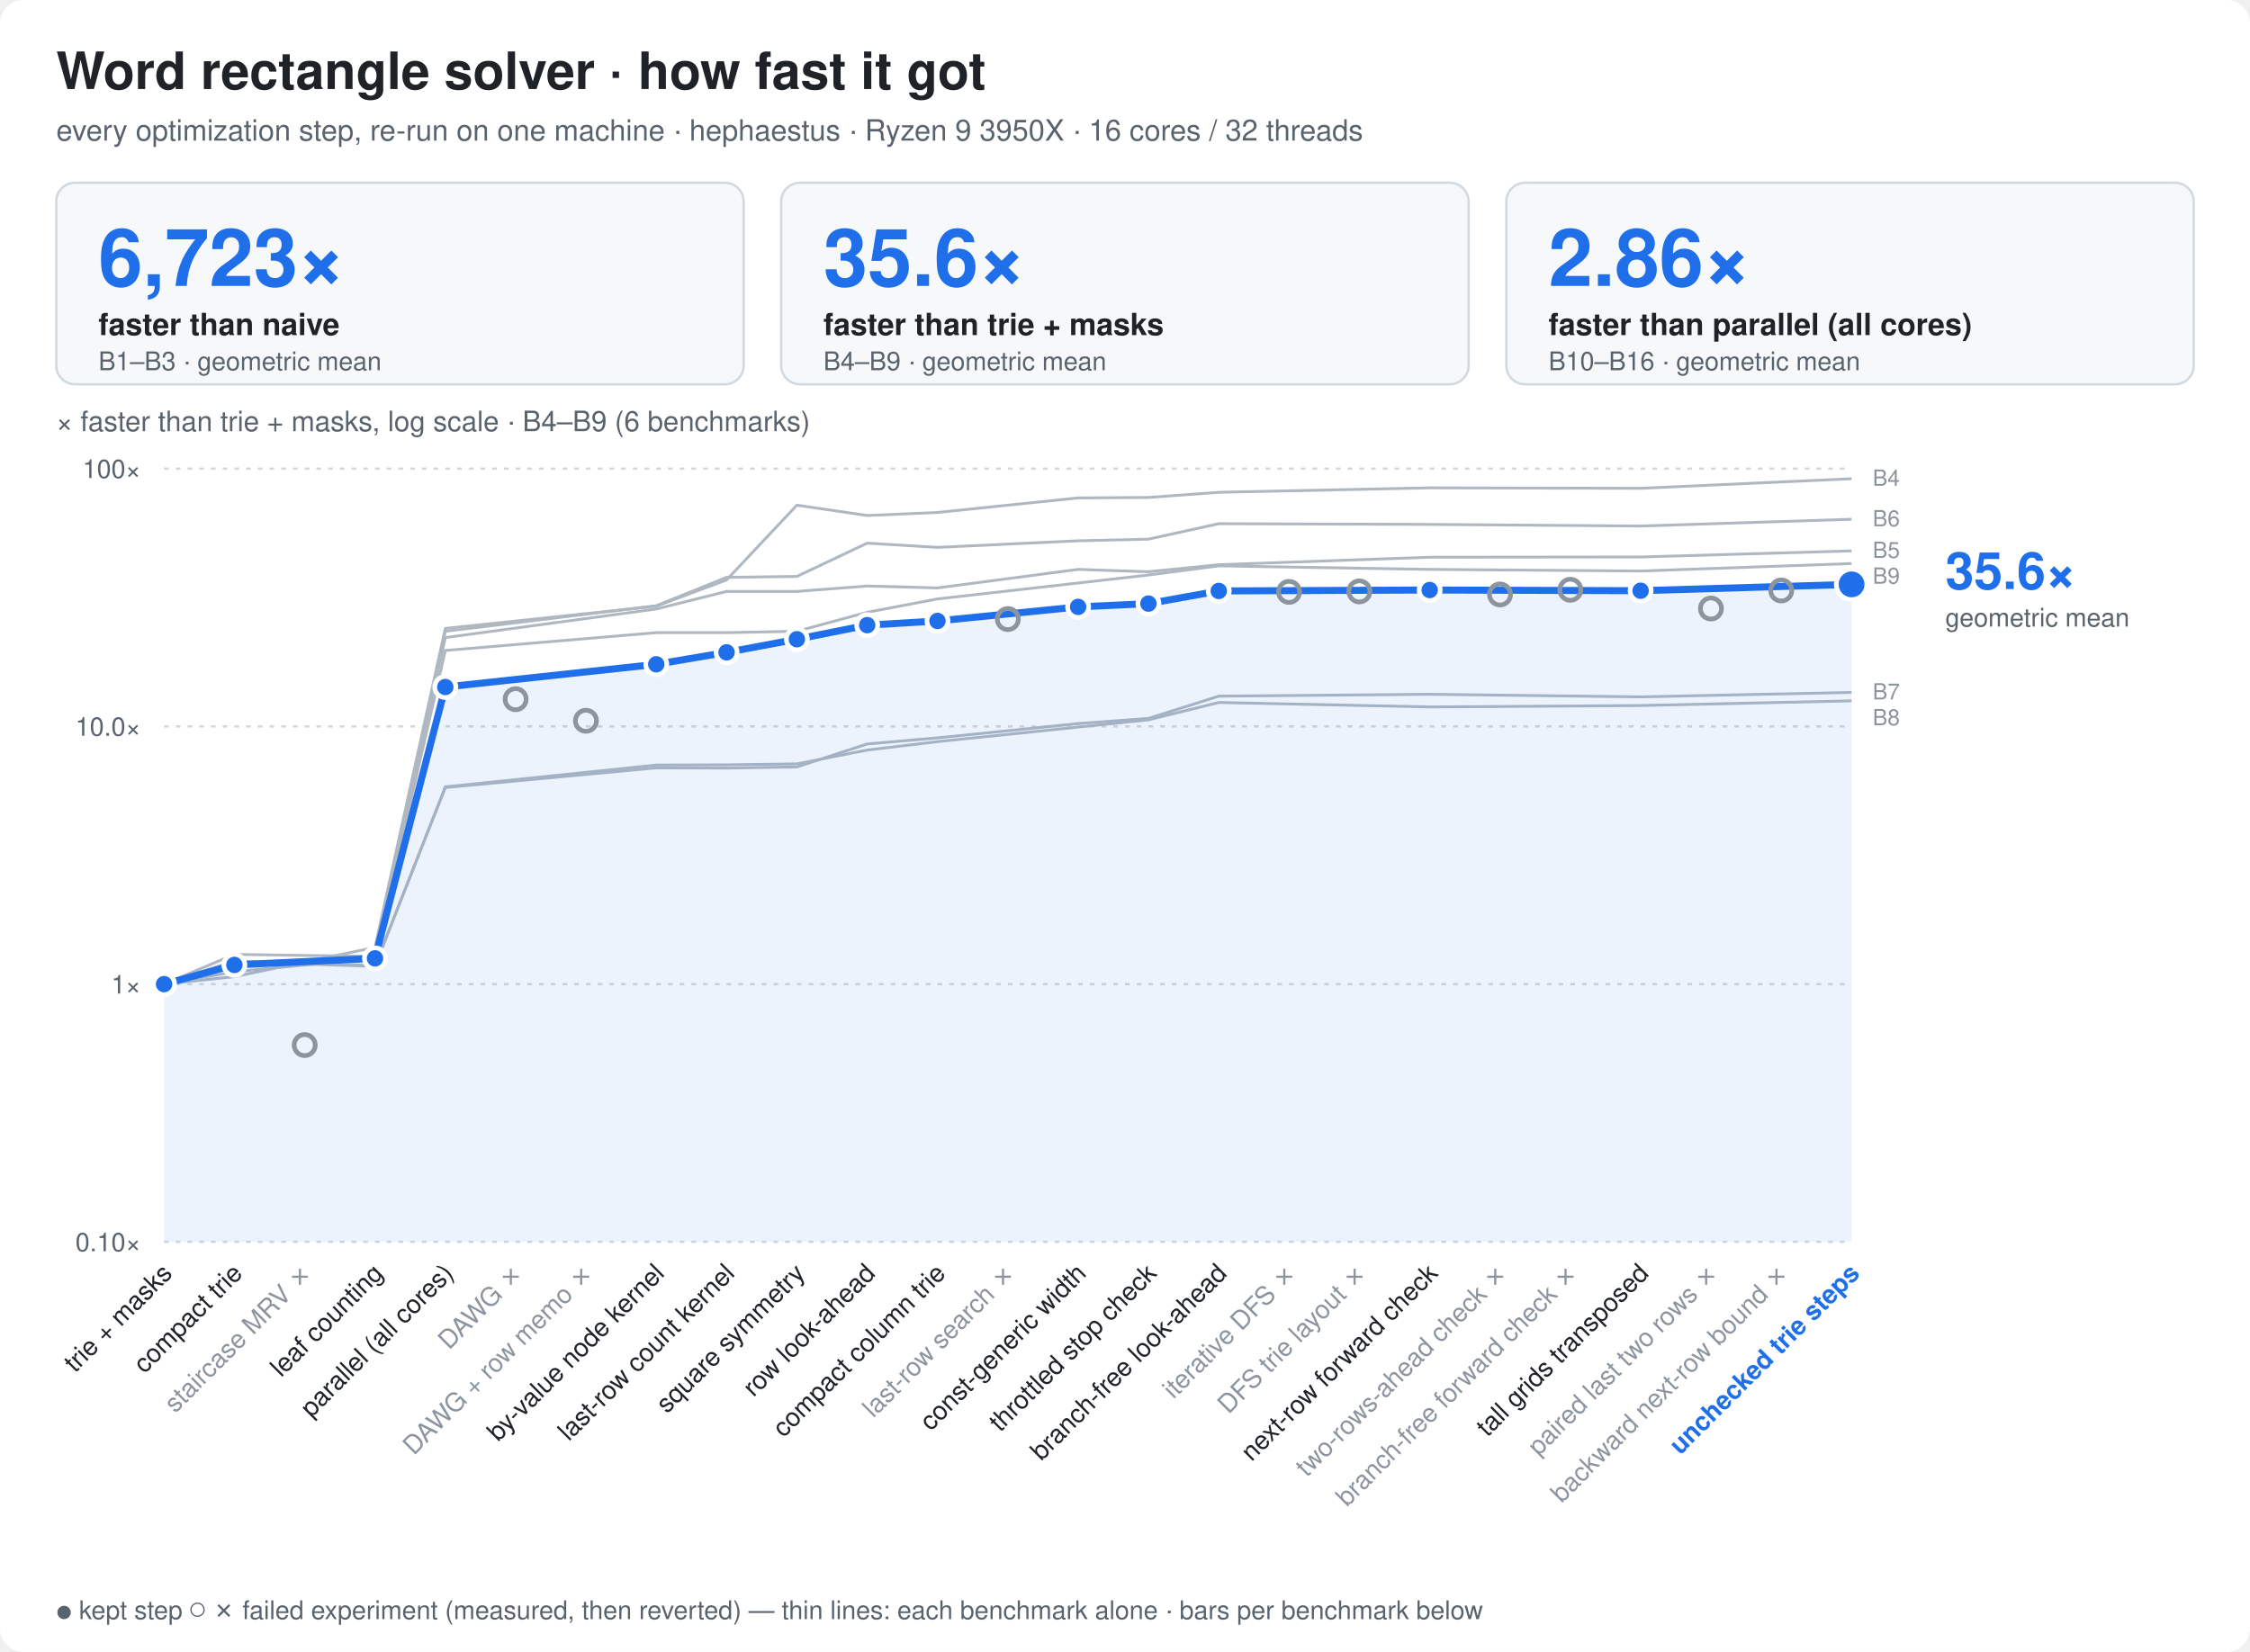
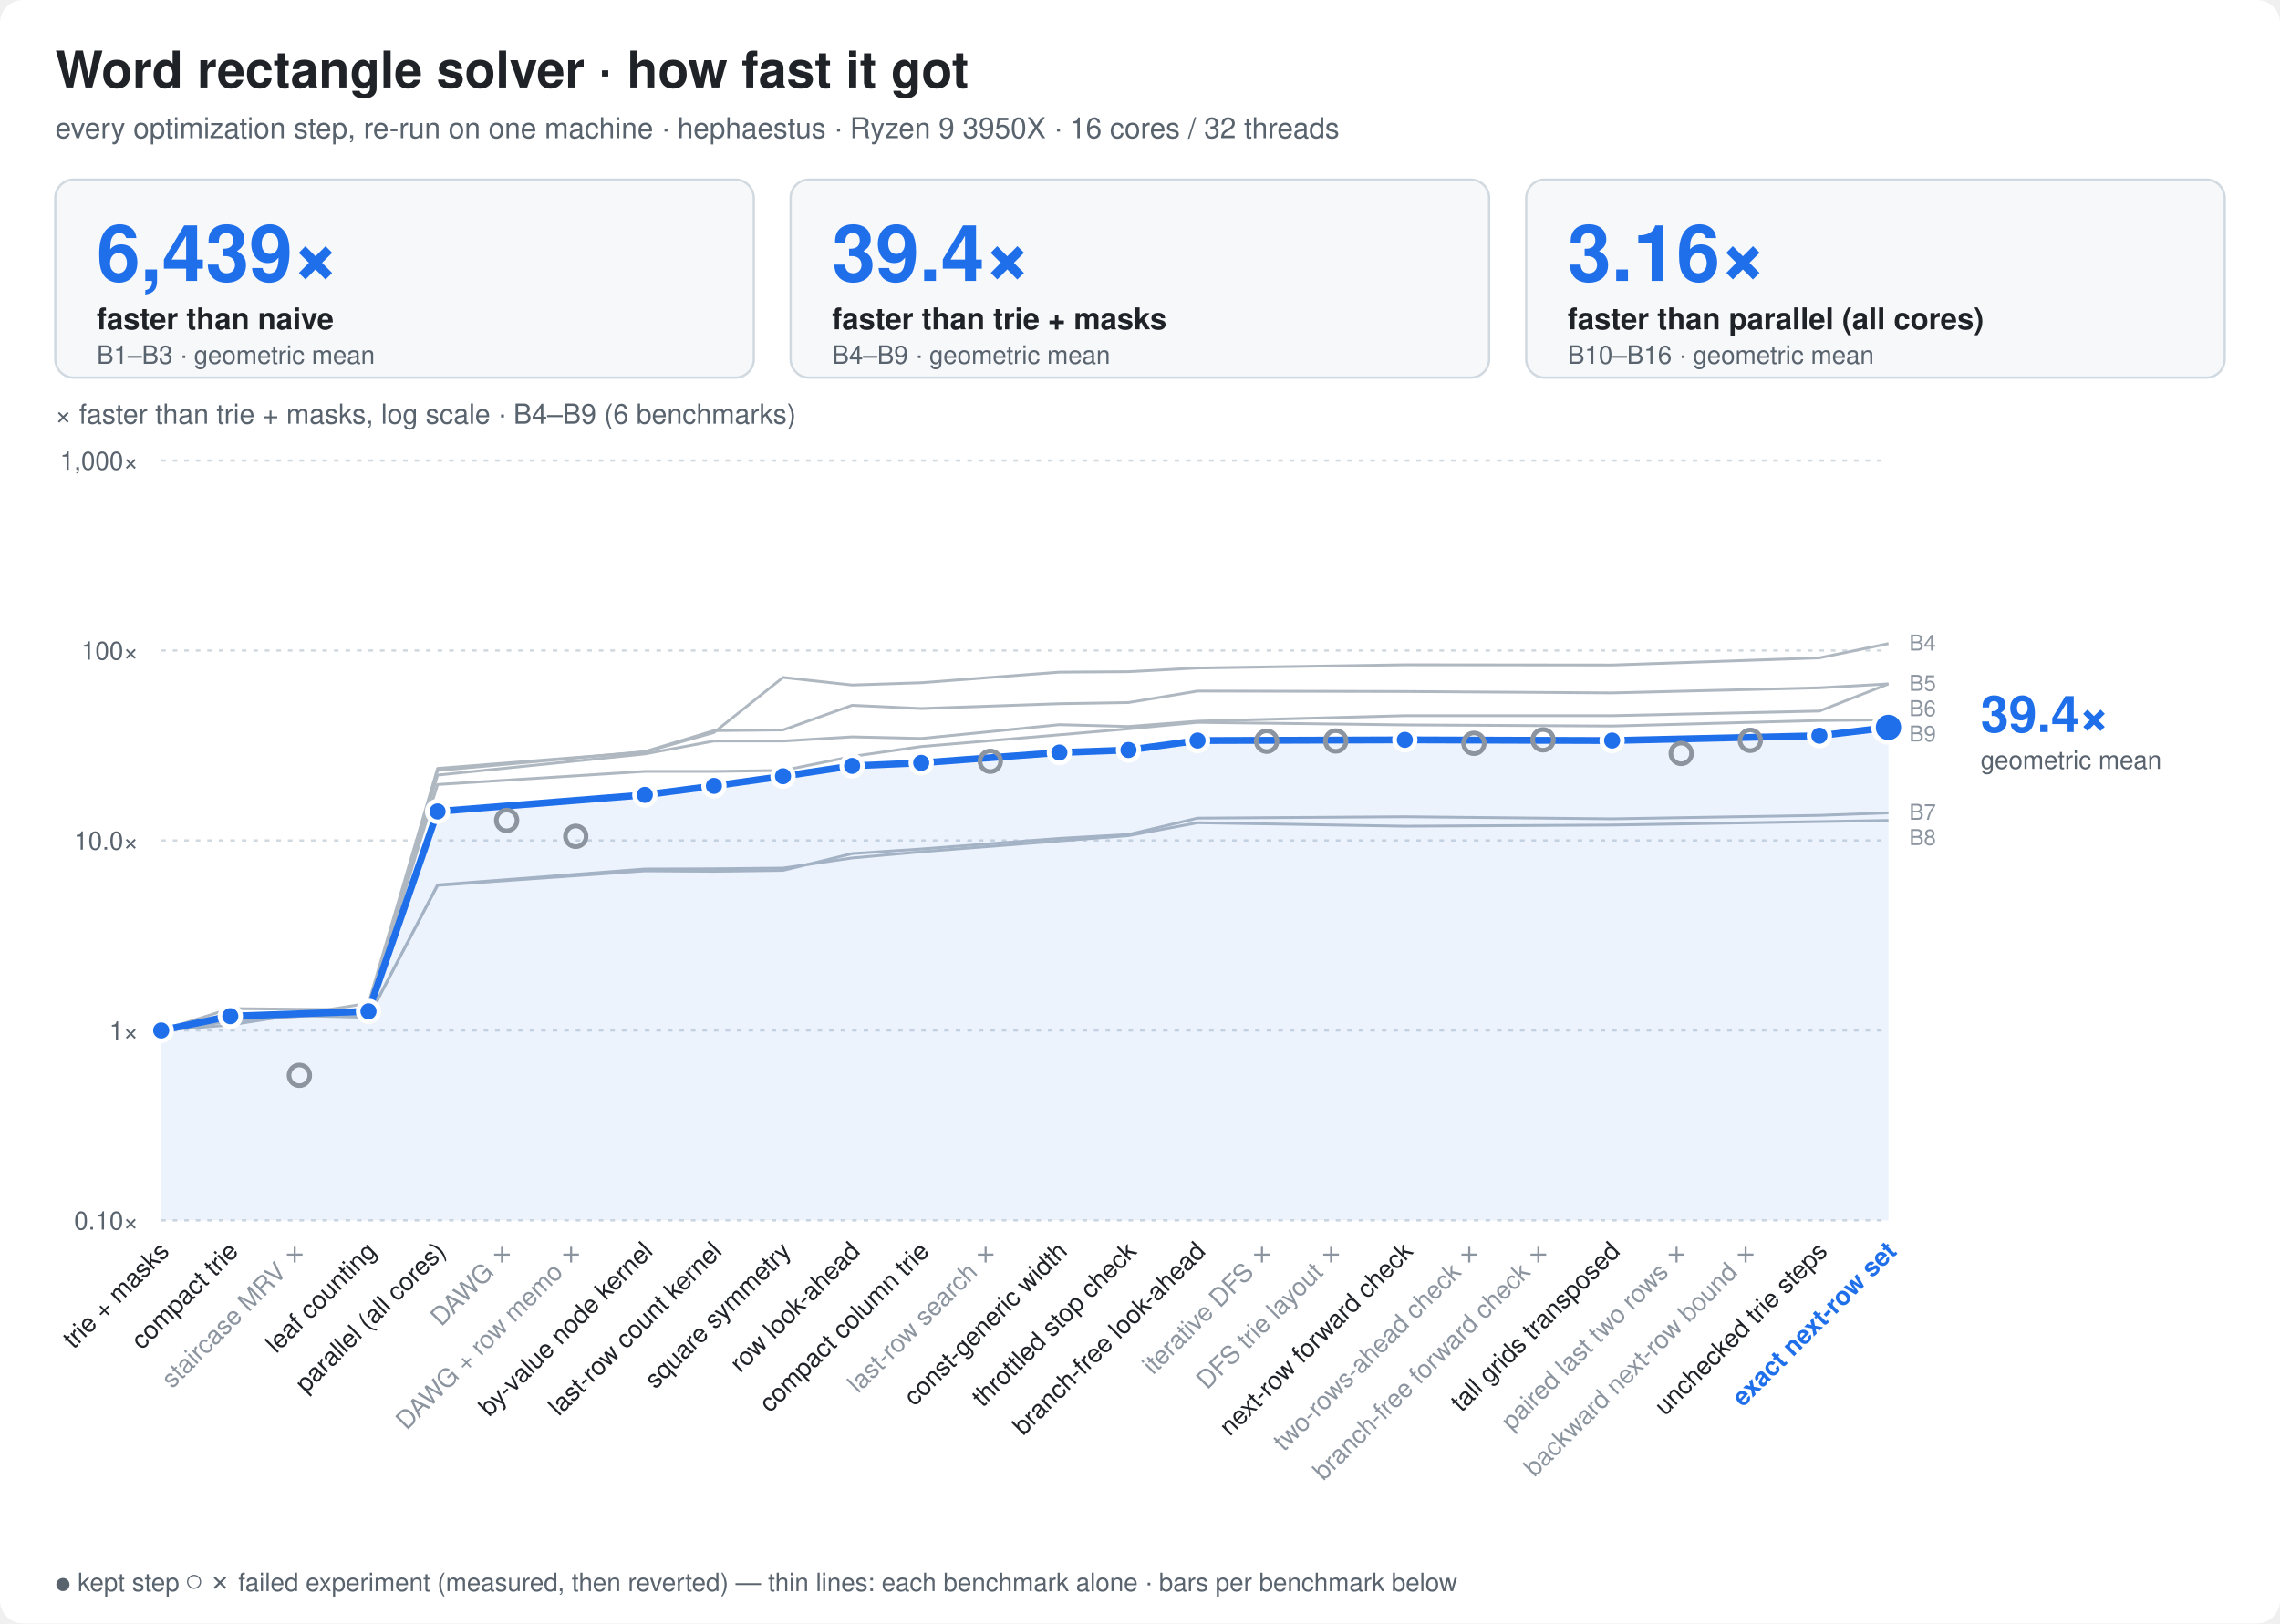
- <svg xmlns="http://www.w3.org/2000/svg" width="960" height="705" viewBox="0 0 960 705" font-family="ui-sans-serif,-apple-system,Segoe UI,Helvetica,Arial,sans-serif">
+ <svg xmlns="http://www.w3.org/2000/svg" width="990" height="705" viewBox="0 0 990 705" font-family="ui-sans-serif,-apple-system,Segoe UI,Helvetica,Arial,sans-serif">
  <style>
  .bg{fill:#ffffff} .t{fill:#1f2328} .m{fill:#59636e} .g{stroke:#d1d9e0}
  .bar{fill:#8fb8de} .best{fill:#1f6feb} .x{fill:#1a7f37;font-weight:600}
  .fail{fill:url(#hatch)} .hs{stroke:#afb8c1} .hb{fill:#eaeef2} .f{fill:#cf222e;font-weight:600}
  .ft{fill:#8c959f} .cur{fill:#1f6feb;font-weight:700}
  .ln{stroke:#1f6feb;fill:none} .lnf{fill:#1f6feb} .ctx{stroke:#afb8c1;fill:none} .ring{stroke:#ffffff}
  .fx{stroke:#8c959f;fill:none} .area{fill:#1f6feb;fill-opacity:.08} .tile{fill:#f6f8fa;stroke:#d1d9e0}
  .big{fill:#1f6feb;font-weight:800}
  @media (prefers-color-scheme: dark){
    .bg{fill:#0d1117} .t{fill:#e6edf3} .m{fill:#9198a1} .g{stroke:#30363d}
    .bar{fill:#2f5f8f} .best{fill:#4493f8} .x{fill:#3fb950}
    .hs{stroke:#484f58} .hb{fill:#21262d} .f{fill:#f85149} .ft{fill:#6e7681} .cur{fill:#4493f8}
    .ln{stroke:#4493f8} .lnf{fill:#4493f8} .ctx{stroke:#484f58} .ring{stroke:#0d1117}
    .fx{stroke:#6e7681} .area{fill:#4493f8;fill-opacity:.10} .tile{fill:#161b22;stroke:#30363d} .big{fill:#4493f8}
  }
</style>
-   <rect class="bg" width="960" height="705" rx="10" />
+   <rect class="bg" width="990" height="705" rx="10" />
  <text class="t" x="24" y="38" font-size="22" font-weight="800">Word rectangle solver · how fast it got</text>
  <text class="m" x="24" y="60" font-size="12.5">every optimization step, re-run on one machine · hephaestus · Ryzen 9 3950X · 16 cores / 32 threads</text>
-   <rect class="tile" x="24.0" y="78" width="293.3" height="86" rx="8" />
-   <text class="big" x="42.0" y="122" font-size="34">6,723×</text>
+   <rect class="tile" x="24.0" y="78" width="303.3" height="86" rx="8" />
+   <text class="big" x="42.0" y="122" font-size="34">6,439×</text>
  <text class="t" x="42.0" y="143" font-size="13" font-weight="600">faster than naive</text>
  <text class="m" x="42.0" y="158" font-size="11">B1–B3 · geometric mean</text>
-   <rect class="tile" x="333.3" y="78" width="293.3" height="86" rx="8" />
-   <text class="big" x="351.3" y="122" font-size="34">35.6×</text>
-   <text class="t" x="351.3" y="143" font-size="13" font-weight="600">faster than trie + masks</text>
-   <text class="m" x="351.3" y="158" font-size="11">B4–B9 · geometric mean</text>
-   <rect class="tile" x="642.7" y="78" width="293.3" height="86" rx="8" />
-   <text class="big" x="660.7" y="122" font-size="34">2.86×</text>
-   <text class="t" x="660.7" y="143" font-size="13" font-weight="600">faster than parallel (all cores)</text>
-   <text class="m" x="660.7" y="158" font-size="11">B10–B16 · geometric mean</text>
-   <line class="g" x1="70" x2="790" y1="530.0" y2="530.0" stroke-dasharray="2 3" />
+   <rect class="tile" x="343.3" y="78" width="303.3" height="86" rx="8" />
+   <text class="big" x="361.3" y="122" font-size="34">39.4×</text>
+   <text class="t" x="361.3" y="143" font-size="13" font-weight="600">faster than trie + masks</text>
+   <text class="m" x="361.3" y="158" font-size="11">B4–B9 · geometric mean</text>
+   <rect class="tile" x="662.7" y="78" width="303.3" height="86" rx="8" />
+   <text class="big" x="680.7" y="122" font-size="34">3.16×</text>
+   <text class="t" x="680.7" y="143" font-size="13" font-weight="600">faster than parallel (all cores)</text>
+   <text class="m" x="680.7" y="158" font-size="11">B10–B16 · geometric mean</text>
+   <line class="g" x1="70" x2="820" y1="530.0" y2="530.0" stroke-dasharray="2 3" />
  <text class="m" x="60" y="534.0" font-size="11" text-anchor="end">0.10×</text>
-   <line class="g" x1="70" x2="790" y1="420.0" y2="420.0" stroke-dasharray="2 3" />
-   <text class="m" x="60" y="424.0" font-size="11" text-anchor="end">1×</text>
-   <line class="g" x1="70" x2="790" y1="310.0" y2="310.0" stroke-dasharray="2 3" />
-   <text class="m" x="60" y="314.0" font-size="11" text-anchor="end">10.0×</text>
-   <line class="g" x1="70" x2="790" y1="200.0" y2="200.0" stroke-dasharray="2 3" />
-   <text class="m" x="60" y="204.0" font-size="11" text-anchor="end">100×</text>
+   <line class="g" x1="70" x2="820" y1="447.5" y2="447.5" stroke-dasharray="2 3" />
+   <text class="m" x="60" y="451.5" font-size="11" text-anchor="end">1×</text>
+   <line class="g" x1="70" x2="820" y1="365.0" y2="365.0" stroke-dasharray="2 3" />
+   <text class="m" x="60" y="369.0" font-size="11" text-anchor="end">10.0×</text>
+   <line class="g" x1="70" x2="820" y1="282.5" y2="282.5" stroke-dasharray="2 3" />
+   <text class="m" x="60" y="286.5" font-size="11" text-anchor="end">100×</text>
+   <line class="g" x1="70" x2="820" y1="200.0" y2="200.0" stroke-dasharray="2 3" />
+   <text class="m" x="60" y="204.0" font-size="11" text-anchor="end">1,000×</text>
  <text class="m" x="24" y="184" font-size="12">× faster than trie + masks, log scale · B4–B9 (6 benchmarks)</text>
-   <polyline class="ctx" points="70.0,420.0 100.0,416.8 160.0,404.3 190.0,268.2 280.0,258.7 310.0,247.5 340.0,215.6 370.0,220.0 400.0,218.7 460.0,212.5 490.0,212.3 520.0,210.1 610.0,208.2 700.0,208.4 790.0,204.3" stroke-width="1.2" stroke-linejoin="round" />
-   <polyline class="ctx" points="70.0,420.0 100.0,414.7 160.0,409.0 190.0,272.1 280.0,259.9 310.0,252.4 340.0,252.4 370.0,250.1 400.0,250.9 460.0,243.0 490.0,244.0 520.0,241.0 610.0,237.8 700.0,237.7 790.0,235.1" stroke-width="1.2" stroke-linejoin="round" />
-   <polyline class="ctx" points="70.0,420.0 100.0,411.2 160.0,408.0 190.0,269.4 280.0,258.5 310.0,246.4 340.0,246.0 370.0,231.8 400.0,233.6 460.0,230.8 490.0,230.1 520.0,223.5 610.0,223.8 700.0,224.5 790.0,221.6" stroke-width="1.2" stroke-linejoin="round" />
-   <polyline class="ctx" points="70.0,420.0 100.0,410.1 160.0,412.1 190.0,336.1 280.0,327.7 310.0,327.8 340.0,327.3 370.0,317.5 400.0,314.9 460.0,308.8 490.0,306.6 520.0,297.1 610.0,296.3 700.0,297.4 790.0,295.5" stroke-width="1.2" stroke-linejoin="round" />
-   <polyline class="ctx" points="70.0,420.0 100.0,410.5 160.0,412.4 190.0,335.8 280.0,326.5 310.0,326.4 340.0,326.0 370.0,320.1 400.0,316.5 460.0,310.3 490.0,307.2 520.0,299.8 610.0,301.7 700.0,301.1 790.0,299.1" stroke-width="1.2" stroke-linejoin="round" />
-   <polyline class="ctx" points="70.0,420.0 100.0,407.3 160.0,408.2 190.0,277.6 280.0,270.0 310.0,270.0 340.0,269.4 370.0,261.3 400.0,255.6 460.0,248.8 490.0,245.4 520.0,241.5 610.0,243.0 700.0,243.7 790.0,240.5" stroke-width="1.2" stroke-linejoin="round" />
-   <text class="ft" x="799.0" y="207.3" font-size="9.5">B4</text>
-   <text class="ft" x="799.0" y="224.6" font-size="9.5">B6</text>
-   <text class="ft" x="799.0" y="238.1" font-size="9.5">B5</text>
-   <text class="ft" x="799.0" y="249.1" font-size="9.5">B9</text>
-   <text class="ft" x="799.0" y="298.5" font-size="9.5">B7</text>
-   <text class="ft" x="799.0" y="309.5" font-size="9.5">B8</text>
-   <polygon class="area" points="70.0,530 70.0,420.0 100.0,411.8 160.0,409.0 190.0,293.2 280.0,283.5 310.0,278.4 340.0,272.8 370.0,266.8 400.0,265.0 460.0,259.0 490.0,257.6 520.0,252.2 610.0,251.8 700.0,252.1 790.0,249.4 790.0,530" />
-   <polyline class="ln" points="70.0,420.0 100.0,411.8 160.0,409.0 190.0,293.2 280.0,283.5 310.0,278.4 340.0,272.8 370.0,266.8 400.0,265.0 460.0,259.0 490.0,257.6 520.0,252.2 610.0,251.8 700.0,252.1 790.0,249.4" stroke-width="3" stroke-linejoin="round" stroke-linecap="round" />
-   <circle class="lnf ring" cx="70.0" cy="420.0" r="4.5" stroke-width="2" />
-   <circle class="lnf ring" cx="100.0" cy="411.8" r="4.5" stroke-width="2" />
-   <circle class="fx ring" cx="130.0" cy="446.0" r="4.5" stroke-width="2" fill="none" />
-   <circle class="fx" cx="130.0" cy="446.0" r="4.5" stroke-width="1.6" />
-   <circle class="lnf ring" cx="160.0" cy="409.0" r="4.5" stroke-width="2" />
-   <circle class="lnf ring" cx="190.0" cy="293.2" r="4.5" stroke-width="2" />
-   <circle class="fx ring" cx="220.0" cy="298.4" r="4.5" stroke-width="2" fill="none" />
-   <circle class="fx" cx="220.0" cy="298.4" r="4.5" stroke-width="1.6" />
-   <circle class="fx ring" cx="250.0" cy="307.6" r="4.5" stroke-width="2" fill="none" />
-   <circle class="fx" cx="250.0" cy="307.6" r="4.5" stroke-width="1.6" />
-   <circle class="lnf ring" cx="280.0" cy="283.5" r="4.5" stroke-width="2" />
-   <circle class="lnf ring" cx="310.0" cy="278.4" r="4.5" stroke-width="2" />
-   <circle class="lnf ring" cx="340.0" cy="272.8" r="4.5" stroke-width="2" />
-   <circle class="lnf ring" cx="370.0" cy="266.8" r="4.5" stroke-width="2" />
-   <circle class="lnf ring" cx="400.0" cy="265.0" r="4.5" stroke-width="2" />
-   <circle class="fx ring" cx="430.0" cy="264.2" r="4.5" stroke-width="2" fill="none" />
-   <circle class="fx" cx="430.0" cy="264.2" r="4.5" stroke-width="1.6" />
-   <circle class="lnf ring" cx="460.0" cy="259.0" r="4.5" stroke-width="2" />
-   <circle class="lnf ring" cx="490.0" cy="257.6" r="4.5" stroke-width="2" />
-   <circle class="lnf ring" cx="520.0" cy="252.2" r="4.5" stroke-width="2" />
-   <circle class="fx ring" cx="550.0" cy="252.6" r="4.5" stroke-width="2" fill="none" />
-   <circle class="fx" cx="550.0" cy="252.6" r="4.5" stroke-width="1.6" />
-   <circle class="fx ring" cx="580.0" cy="252.4" r="4.5" stroke-width="2" fill="none" />
-   <circle class="fx" cx="580.0" cy="252.4" r="4.5" stroke-width="1.6" />
-   <circle class="lnf ring" cx="610.0" cy="251.8" r="4.5" stroke-width="2" />
-   <circle class="fx ring" cx="640.0" cy="253.7" r="4.5" stroke-width="2" fill="none" />
-   <circle class="fx" cx="640.0" cy="253.7" r="4.5" stroke-width="1.6" />
-   <circle class="fx ring" cx="670.0" cy="251.7" r="4.5" stroke-width="2" fill="none" />
-   <circle class="fx" cx="670.0" cy="251.7" r="4.5" stroke-width="1.6" />
-   <circle class="lnf ring" cx="700.0" cy="252.1" r="4.5" stroke-width="2" />
-   <circle class="fx ring" cx="730.0" cy="259.7" r="4.5" stroke-width="2" fill="none" />
-   <circle class="fx" cx="730.0" cy="259.7" r="4.5" stroke-width="1.6" />
-   <circle class="fx ring" cx="760.0" cy="252.0" r="4.5" stroke-width="2" fill="none" />
-   <circle class="fx" cx="760.0" cy="252.0" r="4.5" stroke-width="1.6" />
-   <circle class="lnf ring" cx="790.0" cy="249.4" r="6.5" stroke-width="2" />
-   <text class="big" x="830.0" y="251.4" font-size="22">35.6×</text>
-   <text class="m" x="830.0" y="267.4" font-size="11">geometric mean</text>
+   <polyline class="ctx" points="70.0,447.5 100.0,445.1 160.0,435.7 190.0,333.7 280.0,326.6 310.0,318.1 340.0,294.2 370.0,297.5 400.0,296.5 460.0,291.9 490.0,291.7 520.0,290.1 610.0,288.7 700.0,288.8 790.0,285.7 820.0,279.5" stroke-width="1.2" stroke-linejoin="round" />
+   <polyline class="ctx" points="70.0,447.5 100.0,443.5 160.0,439.2 190.0,336.6 280.0,327.4 310.0,321.8 340.0,321.8 370.0,320.0 400.0,320.7 460.0,314.7 490.0,315.5 520.0,313.2 610.0,310.8 700.0,310.8 790.0,308.8 820.0,297.0" stroke-width="1.2" stroke-linejoin="round" />
+   <polyline class="ctx" points="70.0,447.5 100.0,440.9 160.0,438.5 190.0,334.6 280.0,326.4 310.0,317.3 340.0,317.0 370.0,306.3 400.0,307.7 460.0,305.6 490.0,305.1 520.0,300.1 610.0,300.3 700.0,300.9 790.0,298.7 820.0,297.0" stroke-width="1.2" stroke-linejoin="round" />
+   <polyline class="ctx" points="70.0,447.5 100.0,440.0 160.0,441.6 190.0,384.5 280.0,378.2 310.0,378.4 340.0,378.0 370.0,370.7 400.0,368.7 460.0,364.1 490.0,362.4 520.0,355.3 610.0,354.7 700.0,355.6 790.0,354.1 820.0,353.0" stroke-width="1.2" stroke-linejoin="round" />
+   <polyline class="ctx" points="70.0,447.5 100.0,440.4 160.0,441.8 190.0,384.3 280.0,377.4 310.0,377.3 340.0,377.0 370.0,372.6 400.0,369.9 460.0,365.2 490.0,362.9 520.0,357.3 610.0,358.8 700.0,358.3 790.0,356.8 820.0,356.3" stroke-width="1.2" stroke-linejoin="round" />
+   <polyline class="ctx" points="70.0,447.5 100.0,438.0 160.0,438.6 190.0,340.7 280.0,335.0 310.0,335.0 340.0,334.6 370.0,328.5 400.0,324.2 460.0,319.1 490.0,316.5 520.0,313.7 610.0,314.8 700.0,315.3 790.0,312.9 820.0,312.6" stroke-width="1.2" stroke-linejoin="round" />
+   <text class="ft" x="829.0" y="282.5" font-size="9.5">B4</text>
+   <text class="ft" x="829.0" y="300.0" font-size="9.5">B5</text>
+   <text class="ft" x="829.0" y="311.0" font-size="9.5">B6</text>
+   <text class="ft" x="829.0" y="322.0" font-size="9.5">B9</text>
+   <text class="ft" x="829.0" y="356.0" font-size="9.5">B7</text>
+   <text class="ft" x="829.0" y="367.0" font-size="9.5">B8</text>
+   <polygon class="area" points="70.0,530 70.0,447.5 100.0,441.3 160.0,439.2 190.0,352.4 280.0,345.2 310.0,341.3 340.0,337.1 370.0,332.6 400.0,331.3 460.0,326.8 490.0,325.7 520.0,321.6 610.0,321.3 700.0,321.6 790.0,319.5 820.0,315.9 820.0,530" />
+   <polyline class="ln" points="70.0,447.5 100.0,441.3 160.0,439.2 190.0,352.4 280.0,345.2 310.0,341.3 340.0,337.1 370.0,332.6 400.0,331.3 460.0,326.8 490.0,325.7 520.0,321.6 610.0,321.3 700.0,321.6 790.0,319.5 820.0,315.9" stroke-width="3" stroke-linejoin="round" stroke-linecap="round" />
+   <circle class="lnf ring" cx="70.0" cy="447.5" r="4.5" stroke-width="2" />
+   <circle class="lnf ring" cx="100.0" cy="441.3" r="4.5" stroke-width="2" />
+   <circle class="fx ring" cx="130.0" cy="467.0" r="4.5" stroke-width="2" fill="none" />
+   <circle class="fx" cx="130.0" cy="467.0" r="4.5" stroke-width="1.6" />
+   <circle class="lnf ring" cx="160.0" cy="439.2" r="4.5" stroke-width="2" />
+   <circle class="lnf ring" cx="190.0" cy="352.4" r="4.5" stroke-width="2" />
+   <circle class="fx ring" cx="220.0" cy="356.3" r="4.5" stroke-width="2" fill="none" />
+   <circle class="fx" cx="220.0" cy="356.3" r="4.5" stroke-width="1.6" />
+   <circle class="fx ring" cx="250.0" cy="363.2" r="4.5" stroke-width="2" fill="none" />
+   <circle class="fx" cx="250.0" cy="363.2" r="4.5" stroke-width="1.6" />
+   <circle class="lnf ring" cx="280.0" cy="345.2" r="4.5" stroke-width="2" />
+   <circle class="lnf ring" cx="310.0" cy="341.3" r="4.5" stroke-width="2" />
+   <circle class="lnf ring" cx="340.0" cy="337.1" r="4.5" stroke-width="2" />
+   <circle class="lnf ring" cx="370.0" cy="332.6" r="4.5" stroke-width="2" />
+   <circle class="lnf ring" cx="400.0" cy="331.3" r="4.5" stroke-width="2" />
+   <circle class="fx ring" cx="430.0" cy="330.6" r="4.5" stroke-width="2" fill="none" />
+   <circle class="fx" cx="430.0" cy="330.6" r="4.5" stroke-width="1.6" />
+   <circle class="lnf ring" cx="460.0" cy="326.8" r="4.5" stroke-width="2" />
+   <circle class="lnf ring" cx="490.0" cy="325.7" r="4.5" stroke-width="2" />
+   <circle class="lnf ring" cx="520.0" cy="321.6" r="4.5" stroke-width="2" />
+   <circle class="fx ring" cx="550.0" cy="321.9" r="4.5" stroke-width="2" fill="none" />
+   <circle class="fx" cx="550.0" cy="321.9" r="4.5" stroke-width="1.6" />
+   <circle class="fx ring" cx="580.0" cy="321.8" r="4.5" stroke-width="2" fill="none" />
+   <circle class="fx" cx="580.0" cy="321.8" r="4.5" stroke-width="1.6" />
+   <circle class="lnf ring" cx="610.0" cy="321.3" r="4.5" stroke-width="2" />
+   <circle class="fx ring" cx="640.0" cy="322.8" r="4.5" stroke-width="2" fill="none" />
+   <circle class="fx" cx="640.0" cy="322.8" r="4.5" stroke-width="1.6" />
+   <circle class="fx ring" cx="670.0" cy="321.3" r="4.5" stroke-width="2" fill="none" />
+   <circle class="fx" cx="670.0" cy="321.3" r="4.5" stroke-width="1.6" />
+   <circle class="lnf ring" cx="700.0" cy="321.6" r="4.5" stroke-width="2" />
+   <circle class="fx ring" cx="730.0" cy="327.2" r="4.5" stroke-width="2" fill="none" />
+   <circle class="fx" cx="730.0" cy="327.2" r="4.5" stroke-width="1.6" />
+   <circle class="fx ring" cx="760.0" cy="321.5" r="4.5" stroke-width="2" fill="none" />
+   <circle class="fx" cx="760.0" cy="321.5" r="4.5" stroke-width="1.6" />
+   <circle class="lnf ring" cx="790.0" cy="319.5" r="4.5" stroke-width="2" />
+   <circle class="lnf ring" cx="820.0" cy="315.9" r="6.5" stroke-width="2" />
+   <text class="big" x="860.0" y="317.9" font-size="22">39.4×</text>
+   <text class="m" x="860.0" y="333.9" font-size="11">geometric mean</text>
  <text class="t" font-size="11" text-anchor="end" transform="translate(74.0,544) rotate(-45)">trie + masks</text>
  <text class="t" font-size="11" text-anchor="end" transform="translate(104.0,544) rotate(-45)">compact trie</text>
  <text class="ft" font-size="11" text-anchor="end" transform="translate(134.0,544) rotate(-45)">staircase MRV ✗</text>
  <text class="t" font-size="11" text-anchor="end" transform="translate(164.0,544) rotate(-45)">leaf counting</text>
  <text class="t" font-size="11" text-anchor="end" transform="translate(194.0,544) rotate(-45)">parallel (all cores)</text>
  <text class="ft" font-size="11" text-anchor="end" transform="translate(224.0,544) rotate(-45)">DAWG ✗</text>
  <text class="ft" font-size="11" text-anchor="end" transform="translate(254.0,544) rotate(-45)">DAWG + row memo ✗</text>
  <text class="t" font-size="11" text-anchor="end" transform="translate(284.0,544) rotate(-45)">by-value node kernel</text>
  <text class="t" font-size="11" text-anchor="end" transform="translate(314.0,544) rotate(-45)">last-row count kernel</text>
  <text class="t" font-size="11" text-anchor="end" transform="translate(344.0,544) rotate(-45)">square symmetry</text>
  <text class="t" font-size="11" text-anchor="end" transform="translate(374.0,544) rotate(-45)">row look-ahead</text>
  <text class="t" font-size="11" text-anchor="end" transform="translate(404.0,544) rotate(-45)">compact column trie</text>
  <text class="ft" font-size="11" text-anchor="end" transform="translate(434.0,544) rotate(-45)">last-row search ✗</text>
  <text class="t" font-size="11" text-anchor="end" transform="translate(464.0,544) rotate(-45)">const-generic width</text>
  <text class="t" font-size="11" text-anchor="end" transform="translate(494.0,544) rotate(-45)">throttled stop check</text>
  <text class="t" font-size="11" text-anchor="end" transform="translate(524.0,544) rotate(-45)">branch-free look-ahead</text>
  <text class="ft" font-size="11" text-anchor="end" transform="translate(554.0,544) rotate(-45)">iterative DFS ✗</text>
  <text class="ft" font-size="11" text-anchor="end" transform="translate(584.0,544) rotate(-45)">DFS trie layout ✗</text>
  <text class="t" font-size="11" text-anchor="end" transform="translate(614.0,544) rotate(-45)">next-row forward check</text>
  <text class="ft" font-size="11" text-anchor="end" transform="translate(644.0,544) rotate(-45)">two-rows-ahead check ✗</text>
  <text class="ft" font-size="11" text-anchor="end" transform="translate(674.0,544) rotate(-45)">branch-free forward check ✗</text>
  <text class="t" font-size="11" text-anchor="end" transform="translate(704.0,544) rotate(-45)">tall grids transposed</text>
  <text class="ft" font-size="11" text-anchor="end" transform="translate(734.0,544) rotate(-45)">paired last two rows ✗</text>
  <text class="ft" font-size="11" text-anchor="end" transform="translate(764.0,544) rotate(-45)">backward next-row bound ✗</text>
-   <text class="cur" font-size="11" text-anchor="end" transform="translate(794.0,544) rotate(-45)">unchecked trie steps</text>
+   <text class="t" font-size="11" text-anchor="end" transform="translate(794.0,544) rotate(-45)">unchecked trie steps</text>
+   <text class="cur" font-size="11" text-anchor="end" transform="translate(824.0,544) rotate(-45)">exact next-row set</text>
  <text class="m" x="24" y="691" font-size="11">● kept step   ○ ✗ failed experiment (measured, then reverted)   — thin lines: each benchmark alone · bars per benchmark below</text>
</svg>
